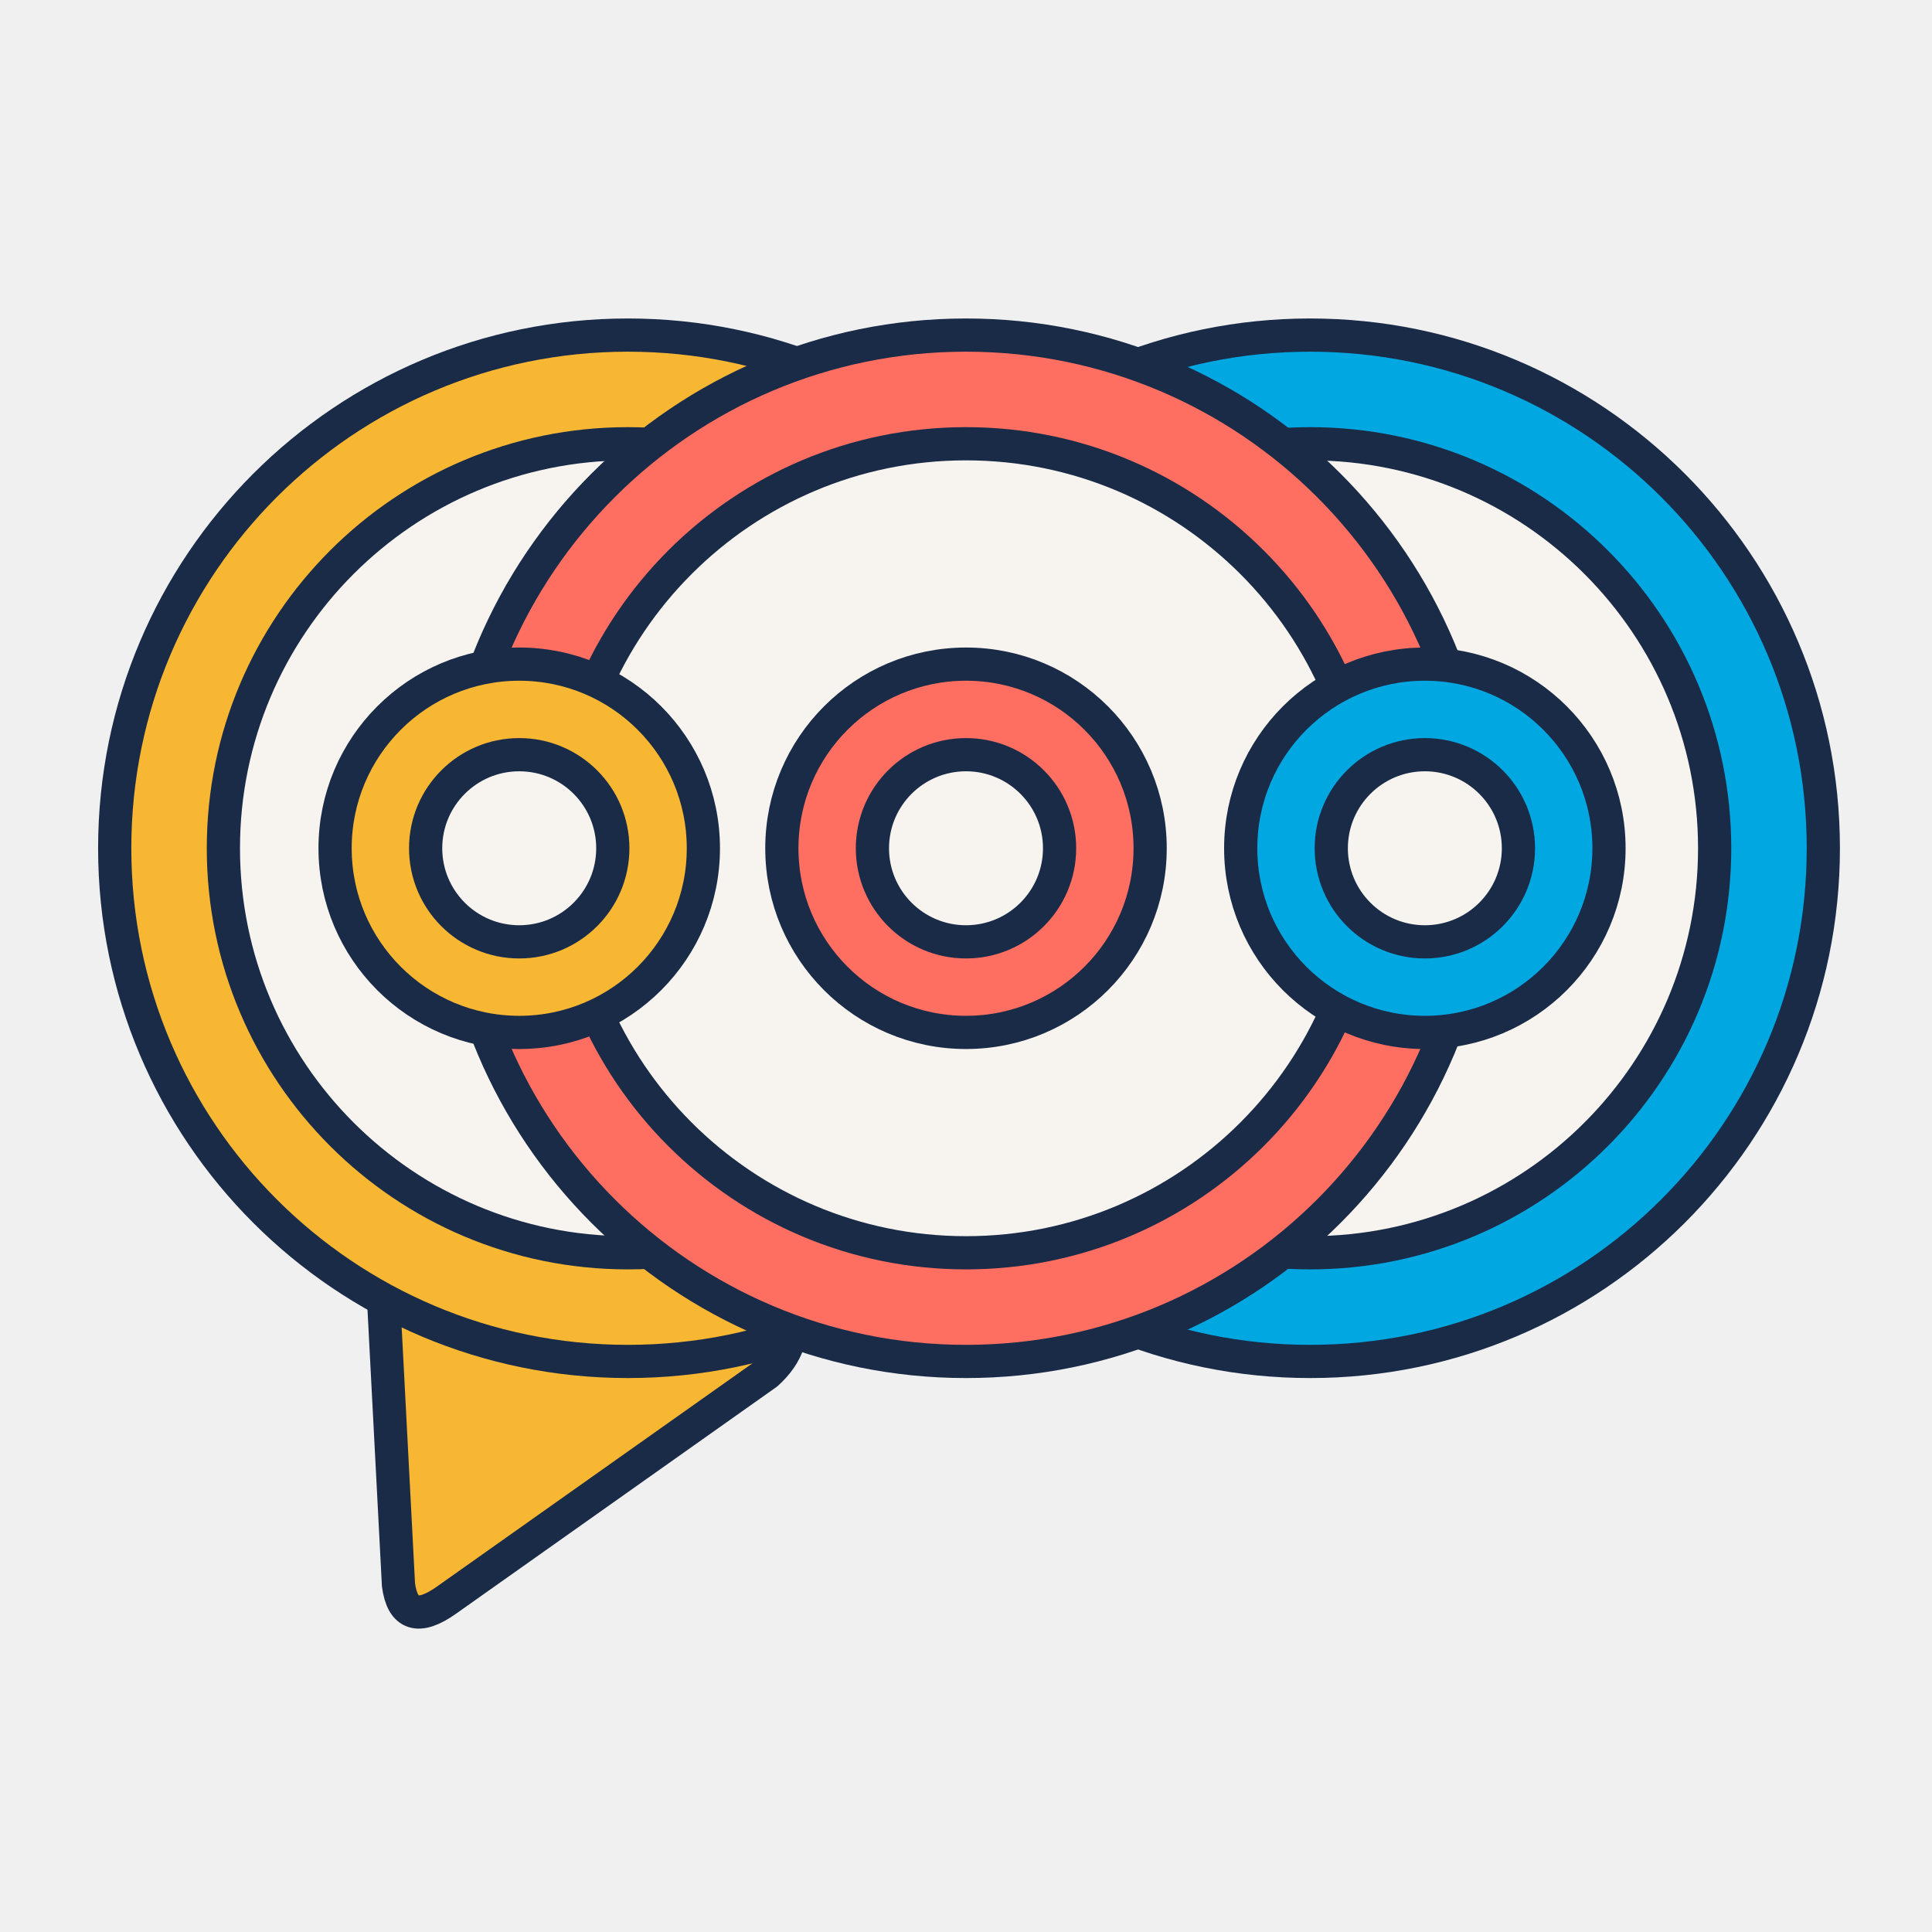
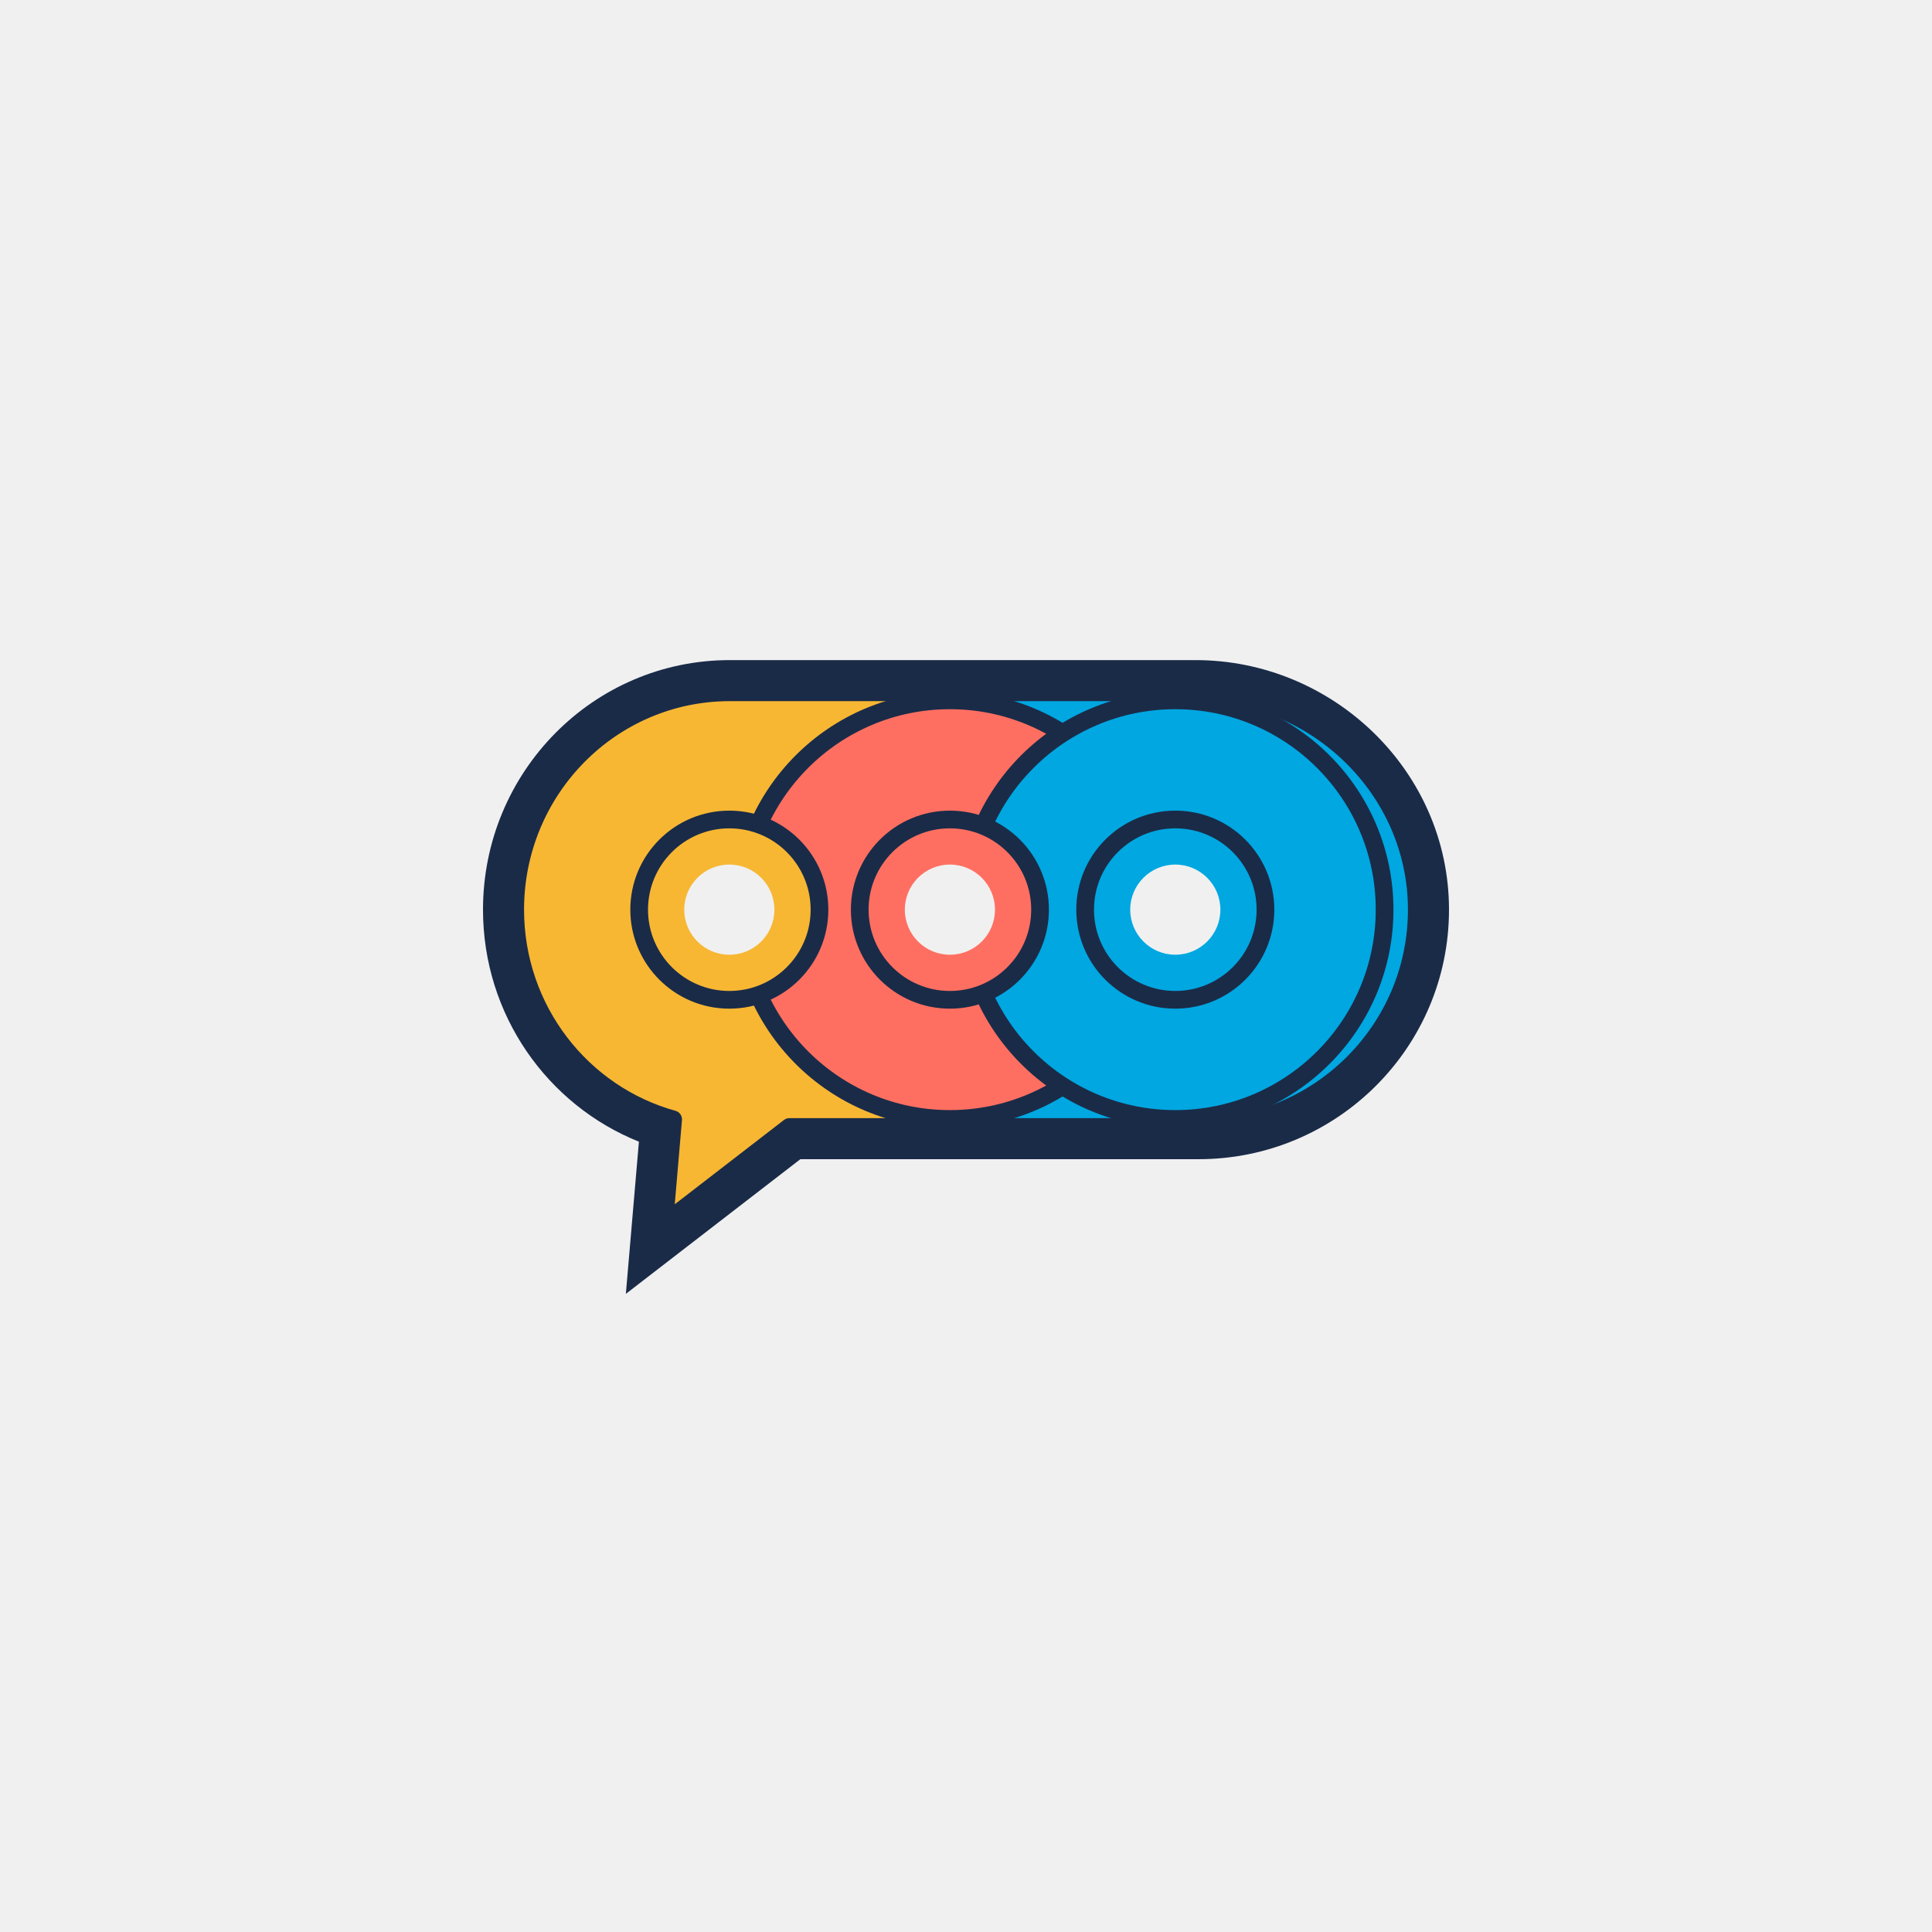
- <svg xmlns="http://www.w3.org/2000/svg" viewBox="0 0 64 64" role="img" aria-label="bloopbox">
-   <g stroke="#1a2b48" stroke-width="1.1" stroke-linejoin="round">
-     <path fill="#f7b733" d="M12.6 41 L13.2 52.5 Q13.4 54 14.8 53 L25.4 45.5 Q27.5 43.6 24 40.8 Z" />
-     <circle cx="20.8" cy="28.1" r="17" fill="#f7b733" />
-     <circle cx="20.8" cy="28.1" r="13.4" fill="#f7f4ef" />
-     <circle cx="43.4" cy="28.1" r="17" fill="#00a7e1" />
-     <circle cx="43.4" cy="28.1" r="13.4" fill="#f7f4ef" />
-     <circle cx="32" cy="28.1" r="17" fill="#ff6f61" />
-     <circle cx="32" cy="28.1" r="13.4" fill="#f7f4ef" />
-     <circle cx="17.2" cy="28.1" r="6.1" fill="#f7b733" />
-     <circle cx="17.2" cy="28.1" r="3.1" fill="#f7f4ef" />
-     <circle cx="32" cy="28.1" r="6.1" fill="#ff6f61" />
-     <circle cx="32" cy="28.1" r="3.1" fill="#f7f4ef" />
-     <circle cx="47.2" cy="28.1" r="6.1" fill="#00a7e1" />
-     <circle cx="47.2" cy="28.1" r="3.1" fill="#f7f4ef" />
+ <svg xmlns="http://www.w3.org/2000/svg" viewBox="0 0 120 120" role="img" aria-label="bloopbox">
+   <style>
+     .ink {
+       fill: #1a2b48;
+     }
+     .hole-backing circle {
+       fill: none;
+     }
+     @media (prefers-color-scheme: dark) {
+       .ink {
+         fill: #f7f4ef;
+       }
+       .hole-backing circle {
+         fill: #f7f4ef;
+       }
+     }
+   </style>
+   <defs>
+     <mask id="buttonHoles" maskUnits="userSpaceOnUse" x="0" y="0" width="120" height="120">
+       <rect x="0" y="0" width="120" height="120" fill="#fff" />
+       <circle cx="45.3" cy="56.5" r="2.8" fill="#000" />
+       <circle cx="59" cy="56.5" r="2.8" fill="#000" />
+       <circle cx="73" cy="56.5" r="2.8" fill="#000" />
+     </mask>
+   </defs>
+   <path class="ink" d="M30 56.5C30 47.964 36.838 41 45.327 41V43L44.982 43.005C37.781 43.19 32 49.161 32 56.5C32 62.723 36.156 67.962 41.81 69.525L41.255 76L49.028 70H74.441C81.93 70 88 63.956 88 56.5C88 49.044 81.741 43 74.253 43V41C82.801 41 90 47.896 90 56.5C90 65.069 83.026 72 74.441 72H49.711L38.873 80.364L39.684 70.912C34.002 68.635 30 63.034 30 56.5ZM59 41V43H45.327V41H59ZM64 41V43H59V41H64ZM74.253 41V43H64V41H74.253Z" />
+   <g class="hole-backing">
+     <circle cx="45.3" cy="56.5" r="2.8" />
+     <circle cx="59" cy="56.5" r="2.8" />
+     <circle cx="73" cy="56.5" r="2.8" />
+   </g>
+   <g mask="url(#buttonHoles)">
+     <g stroke="#1a2b48" stroke-width="1.1" stroke-linejoin="round">
+       <path fill="#f7b733" d="M45.327 43C37.967 43 32 49.044 32 56.5C32 62.723 36.156 67.962 41.81 69.525L41.255 76L49.029 70L64 70V43H45.327Z" />
+       <path fill="#00a7e1" d="M88 56.5C88 49.044 81.741 43 74.253 43L59 43L59.188 70L74.442 70C81.93 70 88 63.956 88 56.5Z" />
+       <circle fill="#ff6f61" cx="59" cy="56.5" r="13" />
+       <circle fill="#00a7e1" cx="73" cy="56.5" r="13" />
+       <circle fill="#f7b733" cx="45.3" cy="56.5" r="5.6" />
+       <circle fill="#ff6f61" cx="59" cy="56.5" r="5.6" />
+       <circle fill="#00a7e1" cx="73" cy="56.5" r="5.6" />
+     </g>
  </g>
</svg>
